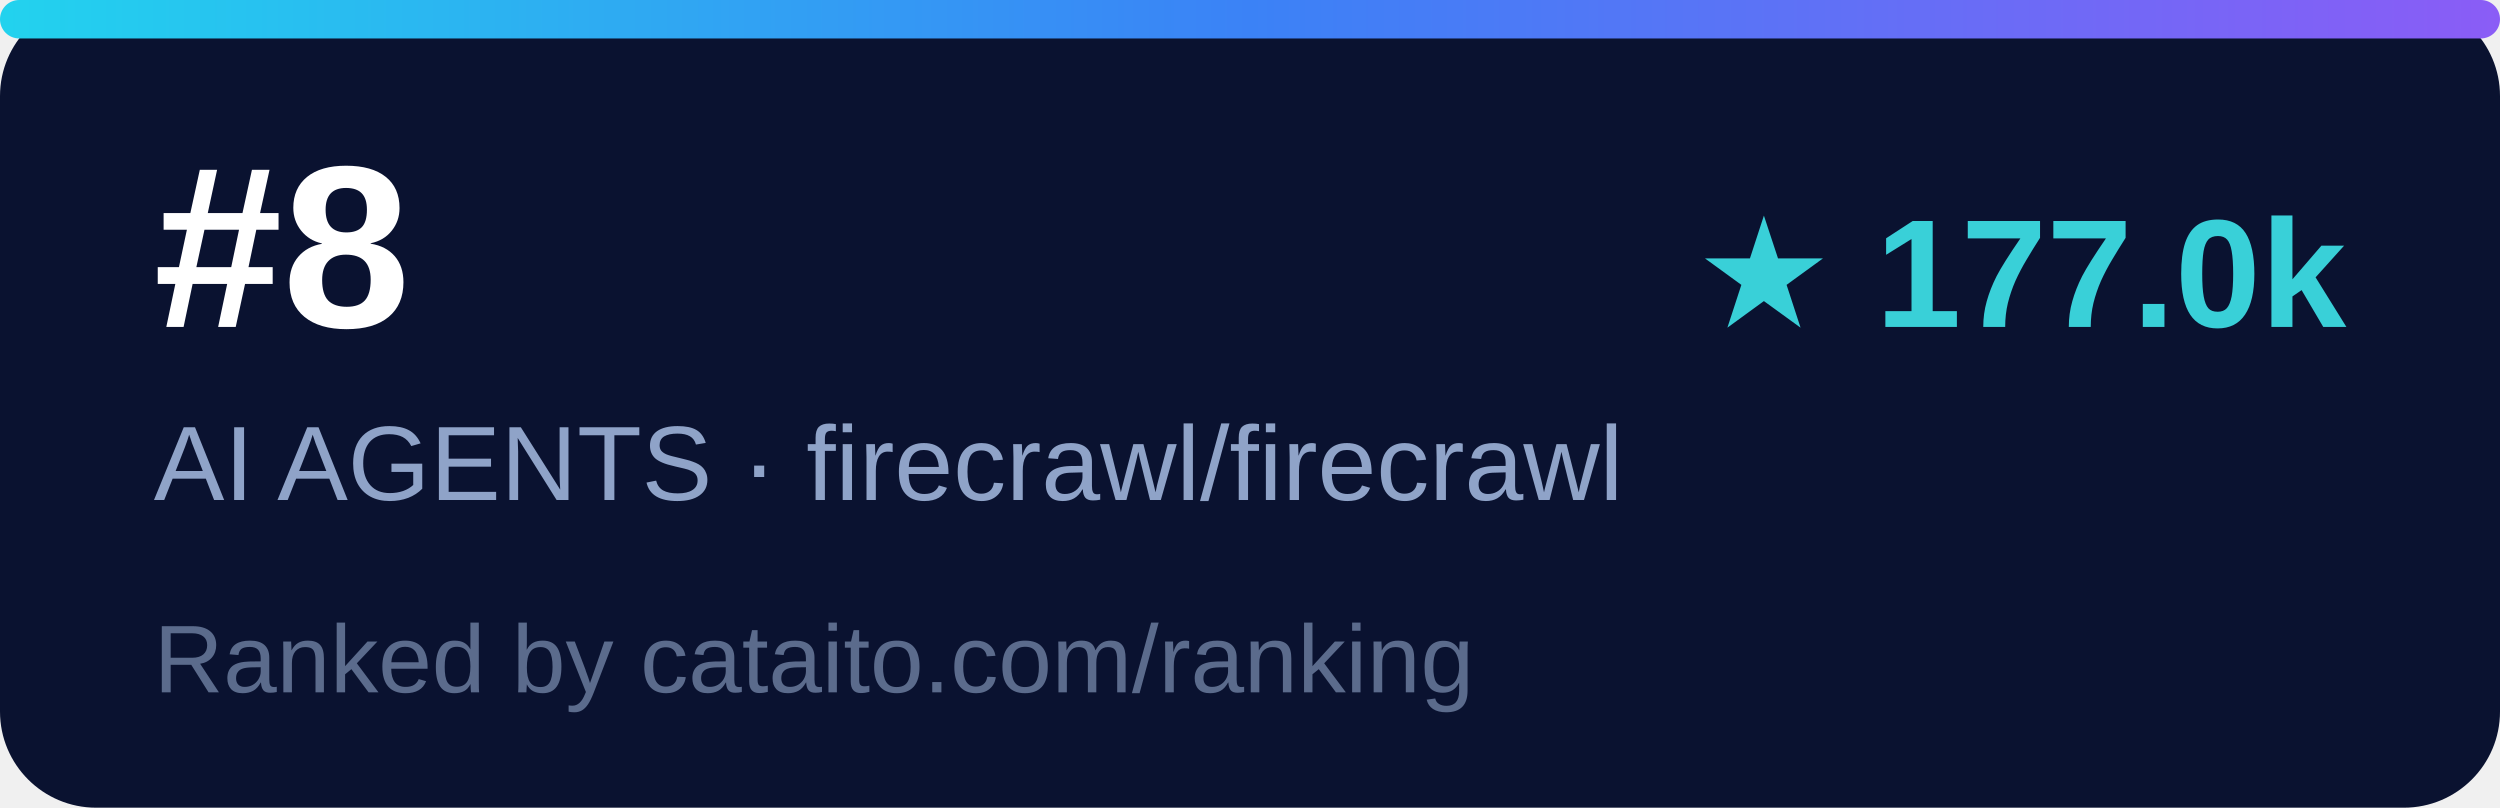
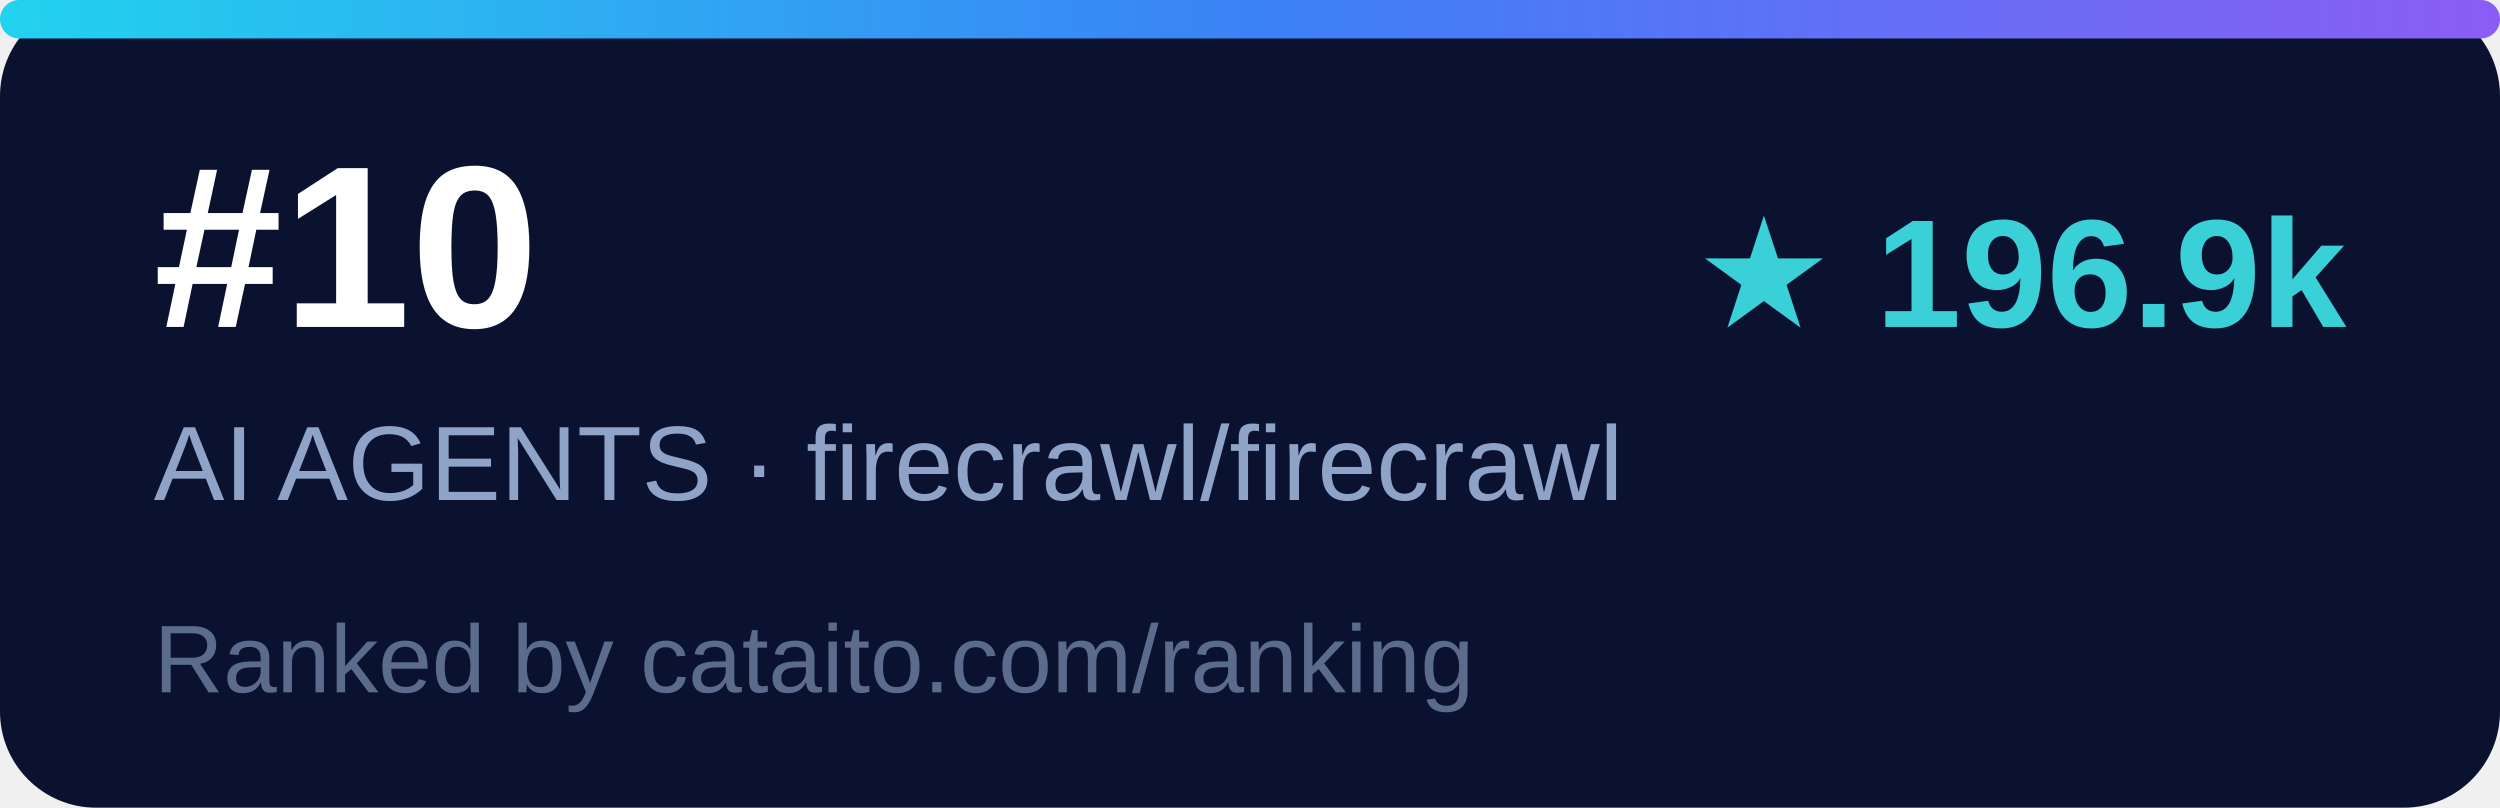
- <svg xmlns="http://www.w3.org/2000/svg" width="260" height="84" viewBox="0 0 260 84" role="img" aria-label="firecrawl/firecrawl ranked #8 on Cataito">
+ <svg xmlns="http://www.w3.org/2000/svg" width="260" height="84" viewBox="0 0 260 84" role="img" aria-label="firecrawl/firecrawl ranked #10 on Cataito">
  <defs>
    <linearGradient id="g" x1="0" y1="0" x2="1" y2="0">
      <stop offset="0%" stop-color="#22D3EE" />
      <stop offset="50%" stop-color="#3B82F6" />
      <stop offset="100%" stop-color="#8B5CF6" />
    </linearGradient>
  </defs>
  <rect width="260" height="84" rx="10" fill="#0A1230" />
  <rect width="260" height="4" rx="2" fill="url(#g)" />
-   <text x="16" y="34" font-size="24" font-weight="800" fill="#FFFFFF" font-family="Arial, sans-serif">#8</text>
+   <text x="16" y="34" font-size="24" font-weight="800" fill="#FFFFFF" font-family="Arial, sans-serif">#10</text>
  <text x="16" y="52" font-size="11" fill="#8FA3C8" font-family="Arial, sans-serif">AI AGENTS · firecrawl/firecrawl</text>
-   <text x="244" y="34" font-size="16" font-weight="700" fill="#39D0D8" text-anchor="end" font-family="Arial, sans-serif">★ 177.0k</text>
+   <text x="244" y="34" font-size="16" font-weight="700" fill="#39D0D8" text-anchor="end" font-family="Arial, sans-serif">★ 196.9k</text>
  <text x="16" y="72" font-size="10" fill="#5B6B8C" font-family="Arial, sans-serif">Ranked by cataito.com/ranking</text>
</svg>
